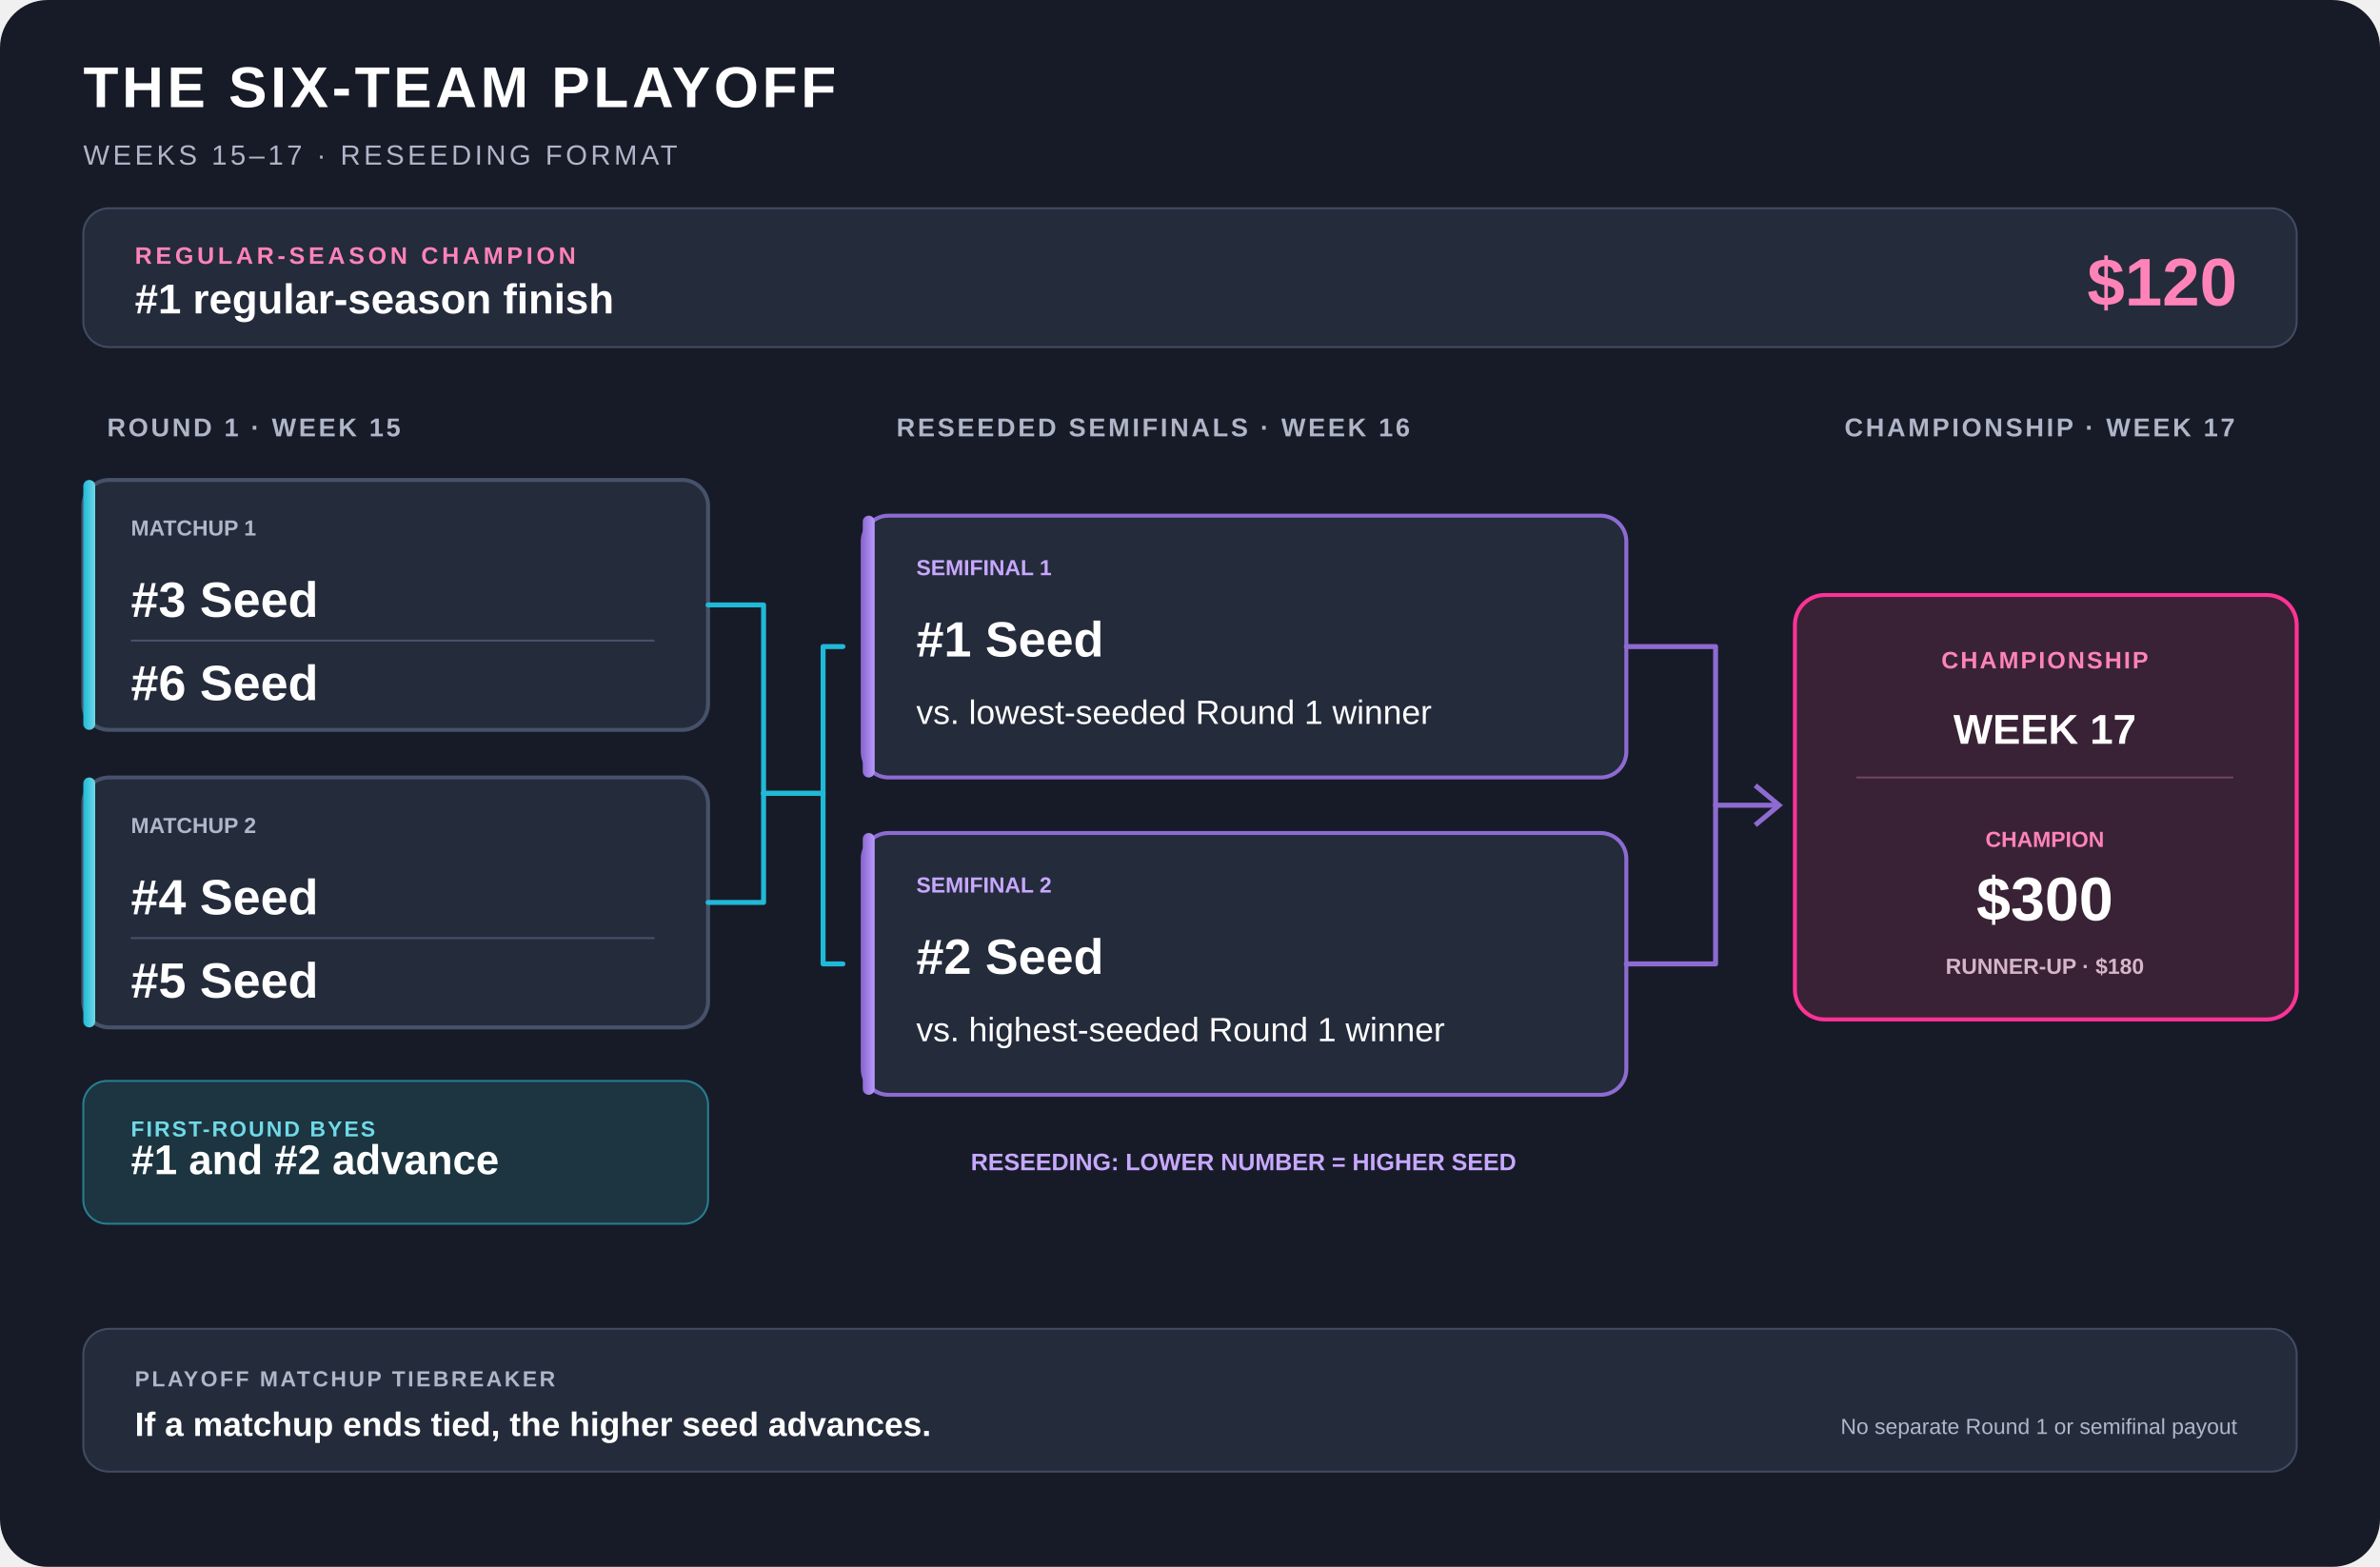
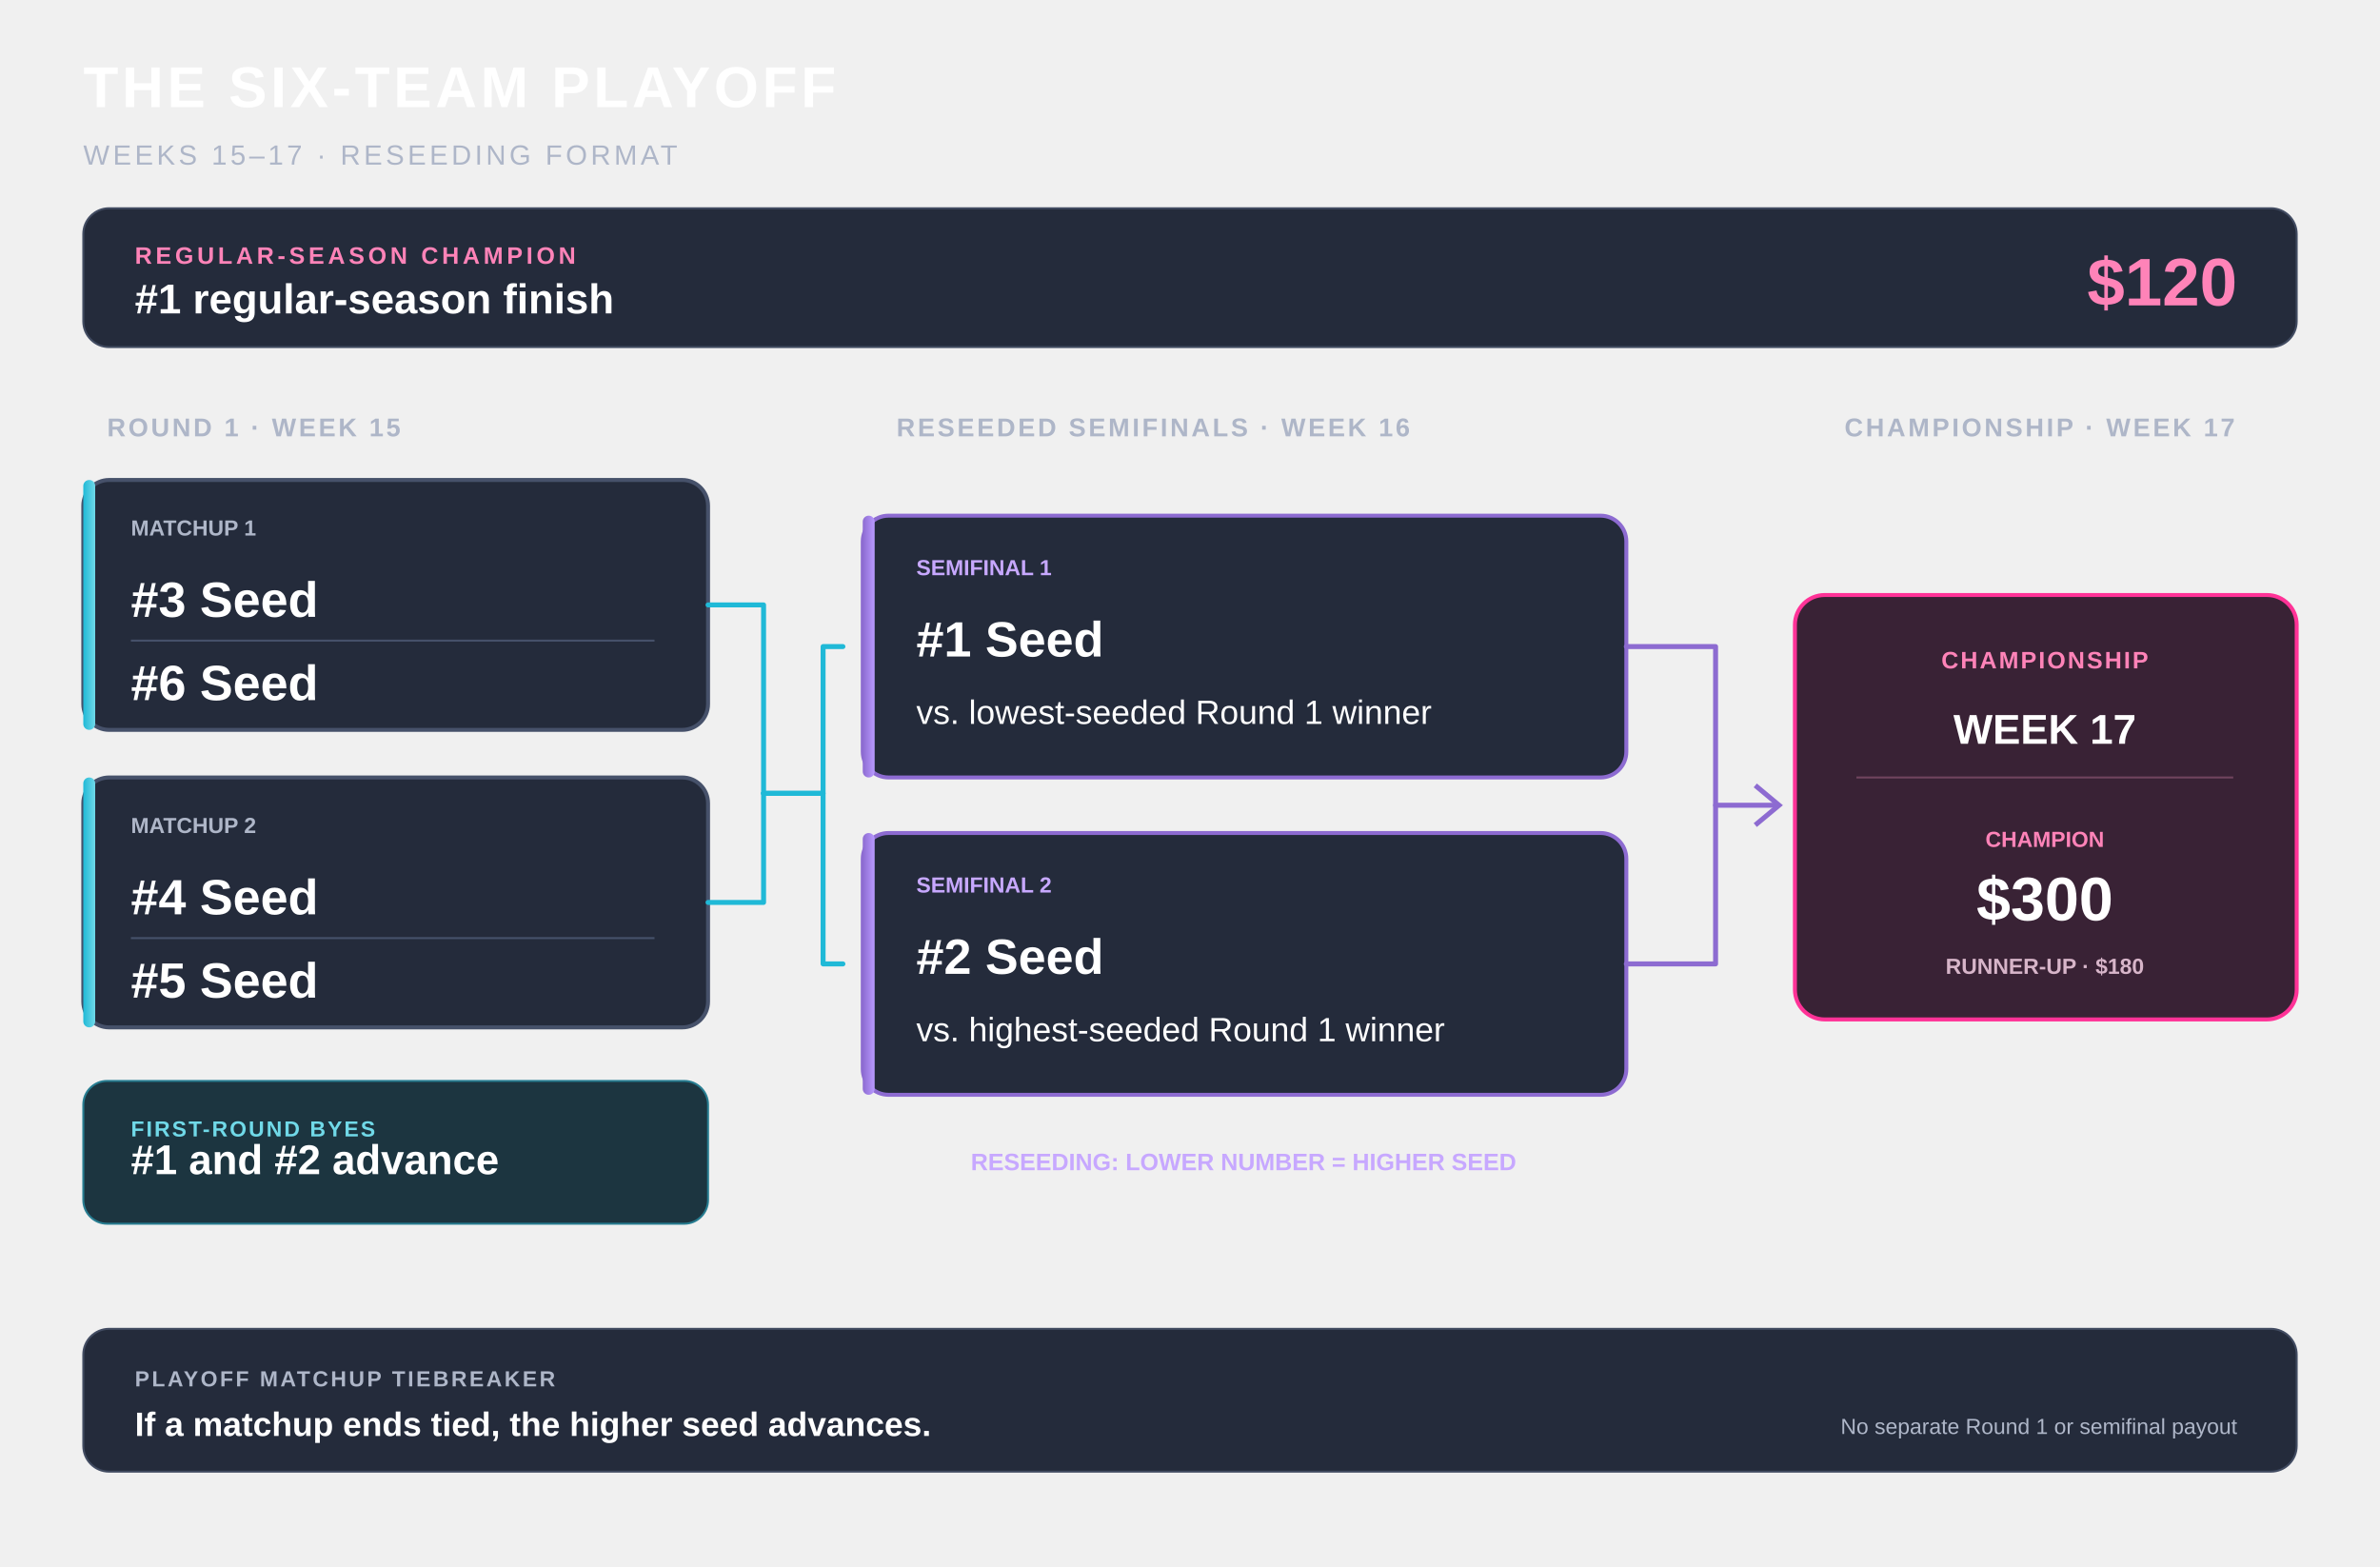
<svg xmlns="http://www.w3.org/2000/svg" width="1200" height="790" viewBox="0 0 1200 790" role="img" aria-labelledby="title desc">
  <defs>
    <linearGradient id="pink">
      <stop stop-color="#ff3297" />
      <stop offset="1" stop-color="#ff78ad" />
    </linearGradient>
    <linearGradient id="cyan">
      <stop stop-color="#20b9d7" />
      <stop offset="1" stop-color="#70d9e8" />
    </linearGradient>
    <linearGradient id="violet">
      <stop stop-color="#8d6bd1" />
      <stop offset="1" stop-color="#b99aff" />
    </linearGradient>
  </defs>
-   <rect width="1200" height="790" rx="24" fill="#171b27" />
  <g font-family="Arial,sans-serif">
    <text x="42" y="54" fill="#fff" font-size="29" font-weight="800" letter-spacing="1.8">THE SIX-TEAM PLAYOFF</text>
    <text x="42" y="83" fill="#aeb6c8" font-size="14" letter-spacing="1.7">WEEKS 15–17 · RESEEDING FORMAT</text>
    <rect x="42" y="105" width="1116" height="70" rx="13" fill="#242b3b" stroke="#414b61" />
    <text x="68" y="133" fill="#ff83b8" font-size="12" font-weight="800" letter-spacing="1.8">REGULAR-SEASON CHAMPION</text>
    <text x="68" y="158" fill="#fff" font-size="21" font-weight="800">#1 regular-season finish</text>
    <text x="1128" y="154" text-anchor="end" fill="#ff83b8" font-size="34" font-weight="800">$120</text>
    <g fill="#aeb6c8" font-size="13" font-weight="800" letter-spacing="1.3">
      <text x="54" y="220">ROUND 1 · WEEK 15</text>
      <text x="452" y="220">RESEEDED SEMIFINALS · WEEK 16</text>
      <text x="930" y="220">CHAMPIONSHIP · WEEK 17</text>
    </g>
    <g>
      <rect x="42" y="242" width="315" height="126" rx="13" fill="#242b3b" stroke="#46516a" stroke-width="2" />
      <rect x="42" y="242" width="6" height="126" rx="3" fill="url(#cyan)" />
      <text x="66" y="270" fill="#aeb6c8" font-size="11" font-weight="800">MATCHUP 1</text>
      <text x="66" y="311" fill="#fff" font-size="25" font-weight="800">#3 Seed</text>
      <path d="M66 323 H330" stroke="#46516a" />
      <text x="66" y="353" fill="#fff" font-size="25" font-weight="800">#6 Seed</text>
      <rect x="42" y="392" width="315" height="126" rx="13" fill="#242b3b" stroke="#46516a" stroke-width="2" />
      <rect x="42" y="392" width="6" height="126" rx="3" fill="url(#cyan)" />
      <text x="66" y="420" fill="#aeb6c8" font-size="11" font-weight="800">MATCHUP 2</text>
      <text x="66" y="461" fill="#fff" font-size="25" font-weight="800">#4 Seed</text>
      <path d="M66 473 H330" stroke="#46516a" />
      <text x="66" y="503" fill="#fff" font-size="25" font-weight="800">#5 Seed</text>
      <rect x="42" y="545" width="315" height="72" rx="12" fill="#1c3540" stroke="#277d91" />
      <text x="66" y="573" fill="#70d9e8" font-size="11" font-weight="800" letter-spacing="1">FIRST-ROUND BYES</text>
      <text x="66" y="592" fill="#fff" font-size="21" font-weight="800">#1 and #2 advance</text>
    </g>
    <g fill="none" stroke="#20b9d7" stroke-width="2.5" stroke-linecap="round" stroke-linejoin="round">
      <path d="M357 305 H385 V400" />
      <path d="M357 455 H385 V400" />
      <path d="M385 400 H415 V326 H425" />
      <path d="M385 400 H415 V486 H425" />
    </g>
    <g>
      <rect x="435" y="260" width="385" height="132" rx="13" fill="#242b3b" stroke="#8d6bd1" stroke-width="2" />
      <rect x="435" y="260" width="6" height="132" rx="3" fill="url(#violet)" />
      <text x="462" y="290" fill="#c7a8ff" font-size="11" font-weight="800">SEMIFINAL 1</text>
      <text x="462" y="331" fill="#fff" font-size="25" font-weight="800">#1 Seed</text>
      <text x="462" y="365" fill="#fff" font-size="17">vs. lowest-seeded Round 1 winner</text>
      <rect x="435" y="420" width="385" height="132" rx="13" fill="#242b3b" stroke="#8d6bd1" stroke-width="2" />
      <rect x="435" y="420" width="6" height="132" rx="3" fill="url(#violet)" />
      <text x="462" y="450" fill="#c7a8ff" font-size="11" font-weight="800">SEMIFINAL 2</text>
      <text x="462" y="491" fill="#fff" font-size="25" font-weight="800">#2 Seed</text>
      <text x="462" y="525" fill="#fff" font-size="17">vs. highest-seeded Round 1 winner</text>
    </g>
    <text x="627" y="590" text-anchor="middle" fill="#c7a8ff" font-size="12" font-weight="800">RESEEDING: LOWER NUMBER = HIGHER SEED</text>
    <g fill="none" stroke="#8d6bd1" stroke-width="2.5" stroke-linecap="round" stroke-linejoin="round">
      <path d="M820 326 H865 V406 H895" />
      <path d="M820 486 H865 V406" />
    </g>
    <path d="M885 396 L897 406 L885 416" fill="none" stroke="#8d6bd1" stroke-width="2.5" />
    <rect x="905" y="300" width="253" height="214" rx="15" fill="#392235" stroke="#ff3297" stroke-width="2" />
    <text x="1031" y="337" text-anchor="middle" fill="#ff83b8" font-size="12" font-weight="800" letter-spacing="1">CHAMPIONSHIP</text>
    <text x="1031" y="375" text-anchor="middle" fill="#fff" font-size="21" font-weight="800">WEEK 17</text>
    <path d="M936 392 H1126" stroke="#70445e" />
    <text x="1031" y="427" text-anchor="middle" fill="#ff83b8" font-size="11" font-weight="800">CHAMPION</text>
    <text x="1031" y="464" text-anchor="middle" fill="#fff" font-size="31" font-weight="900">$300</text>
    <text x="1031" y="491" text-anchor="middle" fill="#d7b5c9" font-size="11" font-weight="700">RUNNER-UP · $180</text>
    <rect x="42" y="670" width="1116" height="72" rx="13" fill="#242b3b" stroke="#414b61" />
    <text x="68" y="699" fill="#aeb6c8" font-size="11" font-weight="800" letter-spacing="1.2">PLAYOFF MATCHUP TIEBREAKER</text>
    <text x="68" y="724" fill="#fff" font-size="17" font-weight="700">If a matchup ends tied, the higher seed advances.</text>
    <text x="1128" y="723" text-anchor="end" fill="#aeb6c8" font-size="11">No separate Round 1 or semifinal payout</text>
  </g>
</svg>
